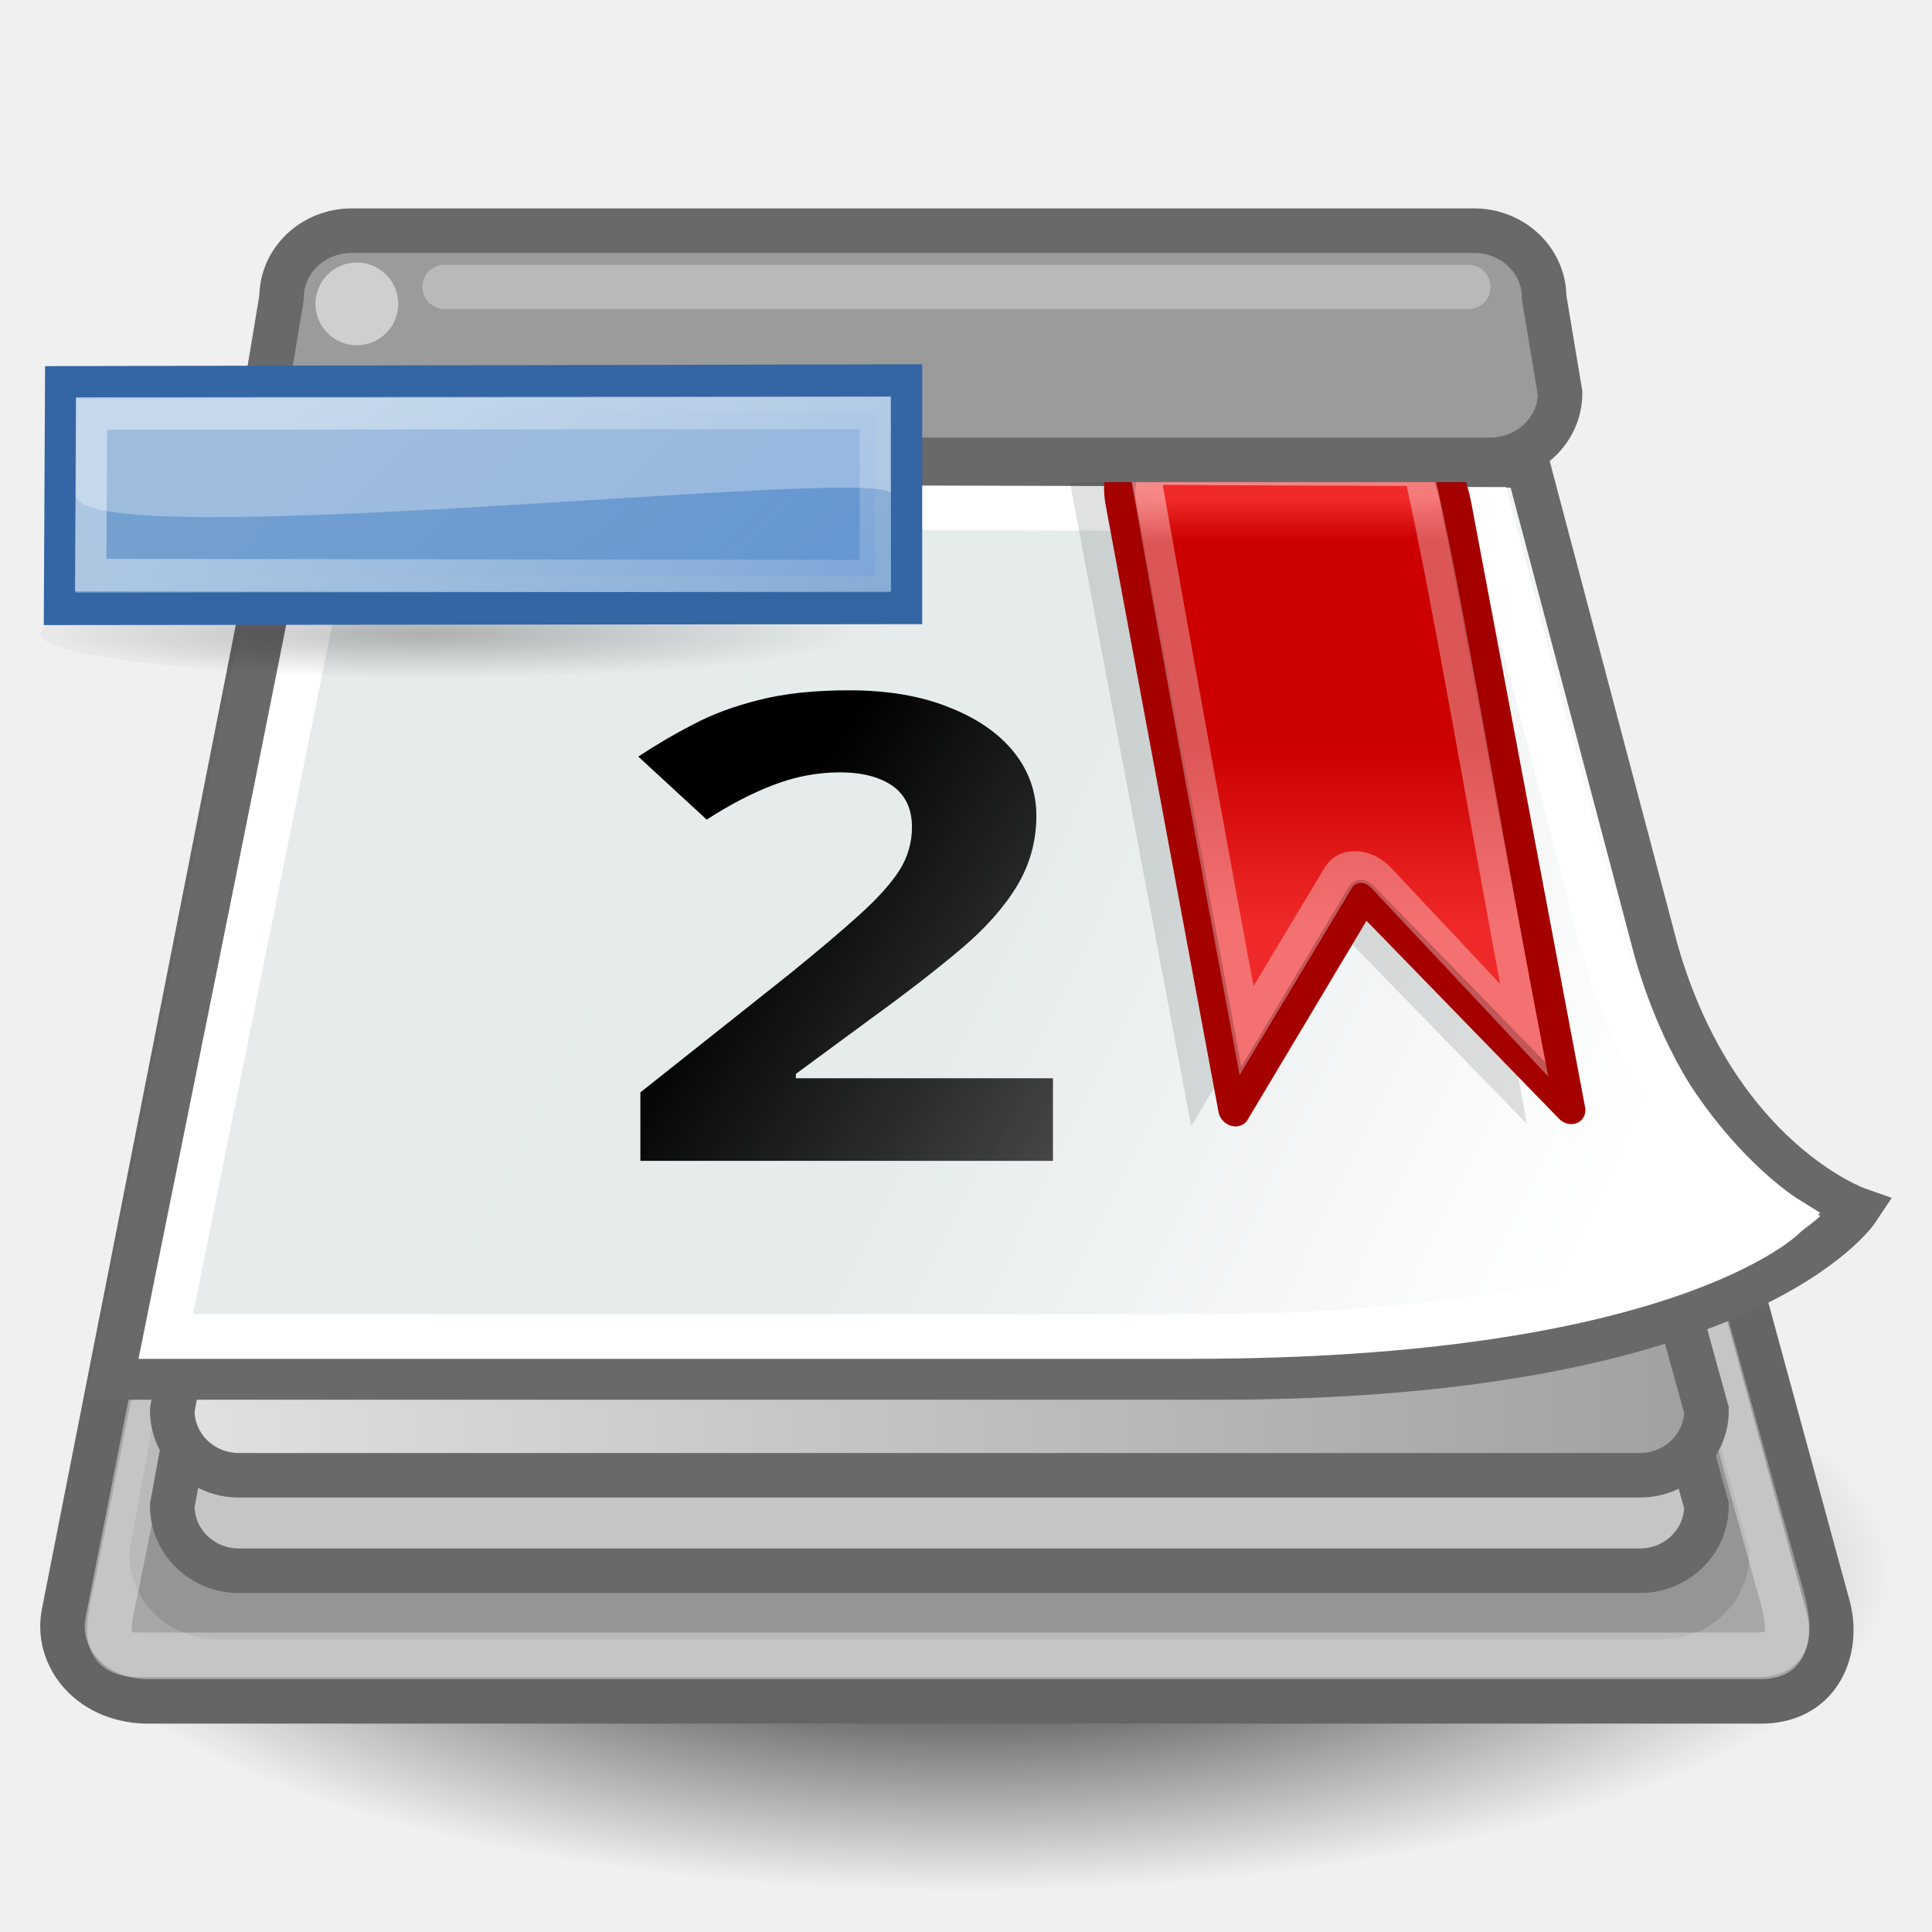
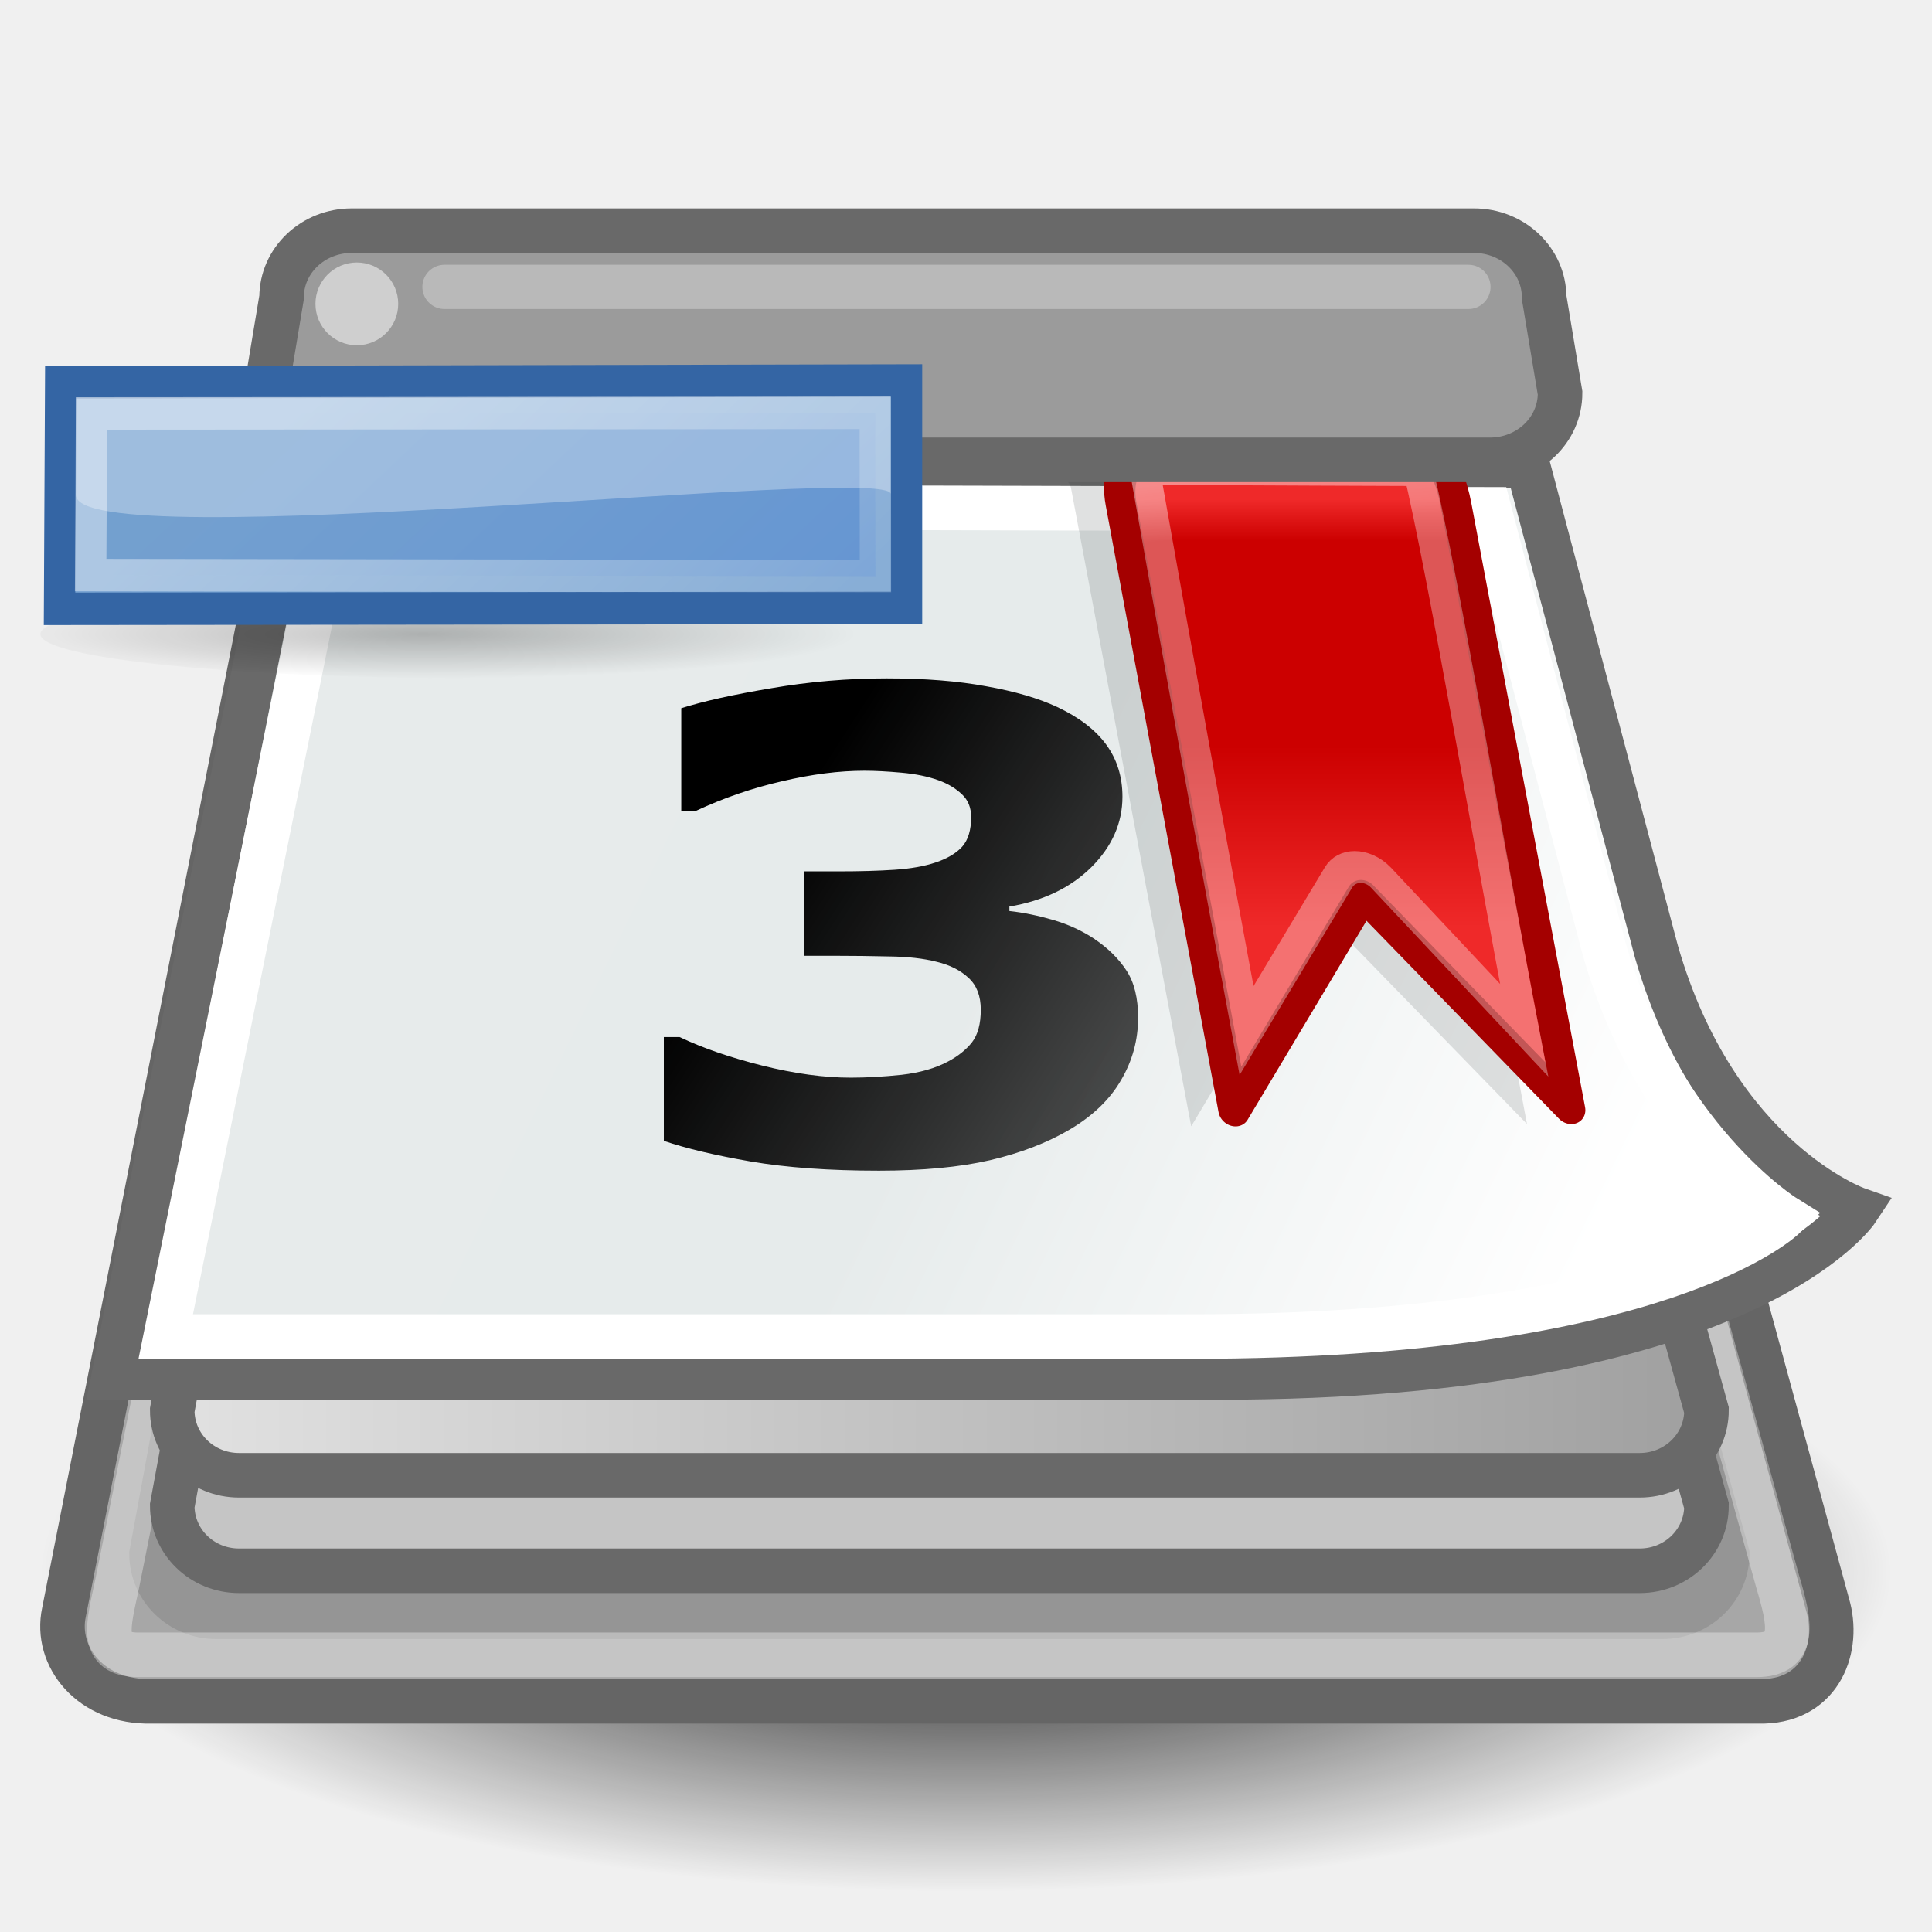
<svg xmlns="http://www.w3.org/2000/svg" xmlns:xlink="http://www.w3.org/1999/xlink" width="48" height="48" viewBox="0 0 12.7 12.7" version="1.1" id="svg4296">
  <defs id="defs4293">
    <linearGradient id="linearGradient2563">
      <stop id="stop2565" offset="0" style="stop-color:#e2e2e2;stop-opacity:1;" />
      <stop id="stop2567" offset="1" style="stop-color:#9f9f9f;stop-opacity:1;" />
    </linearGradient>
    <linearGradient id="linearGradient2551">
      <stop id="stop2553" offset="0" style="stop-color:#000000;stop-opacity:1;" />
      <stop id="stop2555" offset="1" style="stop-color:#000000;stop-opacity:0;" />
    </linearGradient>
    <linearGradient id="linearGradient2526">
      <stop id="stop2528" offset="0" style="stop-color:#e7ebeb;stop-opacity:1;" />
      <stop style="stop-color:#e6ebeb;stop-opacity:1;" offset="0.5" id="stop2534" />
      <stop id="stop2530" offset="1" style="stop-color:#ffffff;stop-opacity:1;" />
    </linearGradient>
    <linearGradient gradientTransform="translate(0,0.785718)" gradientUnits="userSpaceOnUse" y2="28.429" x2="42.214" y1="14.429" x1="13.357" id="linearGradient2532" xlink:href="#linearGradient2526" />
    <radialGradient gradientUnits="userSpaceOnUse" gradientTransform="matrix(1.248062,0,0,0.4306605,-8.388621,28.07163)" r="18.429" fy="29" fx="26" cy="29" cx="26" id="radialGradient2557" xlink:href="#linearGradient2551" />
    <linearGradient gradientTransform="matrix(1.13635,0,0,1.13635,-4.458795,-2.383847)" gradientUnits="userSpaceOnUse" y2="30.786" x2="42.214" y1="30.786" x1="6.786" id="linearGradient2569" xlink:href="#linearGradient2563" />
    <linearGradient gradientUnits="userSpaceOnUse" y2="5.664" x2="13.321" y1="1.563" x1="12.911" id="linearGradient2839" xlink:href="#linearGradient2833" />
    <linearGradient gradientTransform="matrix(0.7229796,0,0.0677948,0.8114825,58.23511,24.13488)" gradientUnits="userSpaceOnUse" y2="4.362" x2="17.948" y1="17.797" x1="17.948" id="linearGradient5351" xlink:href="#linearGradient5345" />
    <radialGradient gradientUnits="userSpaceOnUse" r="8.342" fy="9.341" fx="38.659" cy="9.341" cx="38.659" id="radialGradient3271" xlink:href="#linearGradient2378" />
    <linearGradient id="linearGradient259">
      <stop style="stop-color:#fafafa;stop-opacity:1;" offset="0" id="stop260" />
      <stop style="stop-color:#bbbbbb;stop-opacity:1;" offset="1" id="stop261" />
    </linearGradient>
    <linearGradient id="linearGradient269">
      <stop style="stop-color:#a3a3a3;stop-opacity:1;" offset="0" id="stop270" />
      <stop style="stop-color:#8a8a8a;stop-opacity:1;" offset="1" id="stop271" />
    </linearGradient>
    <linearGradient id="linearGradient15662">
      <stop style="stop-color:#ffffff;stop-opacity:1;" offset="0" id="stop15664" />
      <stop style="stop-color:#f8f8f8;stop-opacity:1;" offset="1" id="stop15666" />
    </linearGradient>
    <linearGradient id="linearGradient2378">
      <stop id="stop2380" offset="0" style="stop-color:#ffffff;stop-opacity:1;" />
      <stop style="stop-color:#fefede;stop-opacity:0.918;" offset="0.25" id="stop4146" />
      <stop style="stop-color:#f5f328;stop-opacity:1;" offset="0.5" id="stop2386" />
      <stop id="stop2382" offset="1" style="stop-color:#f5f32d;stop-opacity:0.122;" />
    </linearGradient>
    <linearGradient id="linearGradient5345">
      <stop id="stop5347" offset="0" style="stop-color:#ef2929;stop-opacity:1;" />
      <stop style="stop-color:#cc0000;stop-opacity:1;" offset="0.425" id="stop1936" />
      <stop style="stop-color:#cc0000;stop-opacity:1;" offset="0.904" id="stop7129" />
      <stop id="stop5349" offset="1" style="stop-color:#ef2929;stop-opacity:1;" />
    </linearGradient>
    <linearGradient id="linearGradient3702">
      <stop id="stop3704" offset="0" style="stop-color:black;stop-opacity:0;" />
      <stop style="stop-color:black;stop-opacity:1;" offset="0.5" id="stop3710" />
      <stop id="stop3706" offset="1" style="stop-color:black;stop-opacity:0;" />
    </linearGradient>
    <linearGradient id="linearGradient2833">
      <stop id="stop2835" offset="0" style="stop-color:white;stop-opacity:1;" />
      <stop id="stop2837" offset="1" style="stop-color:white;stop-opacity:0.563" />
    </linearGradient>
    <linearGradient xlink:href="#linearGradient2551" id="linearGradient2463" x1="18.432" y1="23.975" x2="48.287" y2="39.115" gradientUnits="userSpaceOnUse" gradientTransform="translate(-1.773393)" />
    <linearGradient id="linearGradient4750">
      <stop style="stop-color:#ffffff;stop-opacity:1;" offset="0" id="stop4752" />
      <stop style="stop-color:#fefefe;stop-opacity:1;" offset="0.379" id="stop4758" />
      <stop style="stop-color:#1d1d1d;stop-opacity:1;" offset="1" id="stop4754" />
    </linearGradient>
    <linearGradient id="linearGradient4126">
      <stop style="stop-color:#ffffff;stop-opacity:1;" offset="0" id="stop4128" />
      <stop style="stop-color:#ffffff;stop-opacity:0.165;" offset="1" id="stop4130" />
    </linearGradient>
    <linearGradient id="linearGradient3962">
      <stop style="stop-color:#d3e9ff;stop-opacity:1;" offset="0" id="stop3964" />
      <stop style="stop-color:#d3e9ff;stop-opacity:1;" offset="0.155" id="stop4134" />
      <stop style="stop-color:#4074ae;stop-opacity:1;" offset="0.75" id="stop4346" />
      <stop style="stop-color:#36486c;stop-opacity:1;" offset="1" id="stop3966" />
    </linearGradient>
    <linearGradient id="linearGradient1322">
      <stop id="stop1324" offset="0" style="stop-color:#729fcf" />
      <stop id="stop1326" offset="1" style="stop-color:#5187d6;stop-opacity:1;" />
    </linearGradient>
    <linearGradient id="linearGradient7916">
      <stop style="stop-color:#ffffff;stop-opacity:1;" offset="0" id="stop7918" />
      <stop style="stop-color:#ffffff;stop-opacity:0.34;" offset="1" id="stop7920" />
    </linearGradient>
    <linearGradient id="linearGradient5783">
      <stop style="stop-color:#d3d7cf;stop-opacity:1;" offset="0" id="stop5785" />
      <stop id="stop5791" offset="0.5" style="stop-color:#f5f5f5;stop-opacity:1;" />
      <stop style="stop-color:#bebebe;stop-opacity:1;" offset="1" id="stop5787" />
    </linearGradient>
    <radialGradient xlink:href="#linearGradient2551" id="radialGradient5493-2" gradientUnits="userSpaceOnUse" gradientTransform="matrix(0.8786576,0,0,0.1210817,-20.37634,19.66075)" cx="21.762" cy="23.071" fx="21.762" fy="23.071" r="15.571" />
    <radialGradient xlink:href="#linearGradient2551" id="radialGradient5493-3" gradientUnits="userSpaceOnUse" gradientTransform="matrix(0.1826613,0,0,0.01876862,-1.215535,3.722147)" cx="21.762" cy="23.071" fx="21.762" fy="23.071" r="15.571" />
    <linearGradient xlink:href="#linearGradient1322" id="linearGradient29979" gradientUnits="userSpaceOnUse" gradientTransform="matrix(0.6093751,0,0,0.6093751,-32.61695,-8.950306)" x1="34.893" y1="36.423" x2="45.919" y2="48.548" />
    <linearGradient xlink:href="#linearGradient7916" id="linearGradient29981" gradientUnits="userSpaceOnUse" gradientTransform="matrix(0.6093751,0,0,0.6093751,-21.63732,-0.680361)" x1="16.875" y1="22.852" x2="27.901" y2="34.977" />
    <linearGradient xlink:href="#linearGradient1322" id="linearGradient29983" gradientUnits="userSpaceOnUse" gradientTransform="matrix(0.6093751,0,0,0.6093751,-32.61695,-8.950306)" x1="34.893" y1="36.423" x2="45.919" y2="48.548" />
    <linearGradient xlink:href="#linearGradient7916" id="linearGradient29985" gradientUnits="userSpaceOnUse" gradientTransform="matrix(0.6093751,0,0,0.6093751,-21.63732,-0.680361)" x1="16.875" y1="22.852" x2="27.901" y2="34.977" />
  </defs>
  <g id="layer1">
    <g id="g4328" transform="matrix(0.2645833,0,0,0.2645833,-0.01613715,-0.396203)">
      <ellipse id="path2549" style="color:#000000;display:inline;overflow:visible;visibility:visible;opacity:1;fill:url(#radialGradient2557);fill-opacity:1;fill-rule:evenodd;stroke:none;stroke-width:0.817;stroke-linecap:butt;stroke-linejoin:miter;stroke-miterlimit:4;stroke-dasharray:none;stroke-dashoffset:0;stroke-opacity:1;marker:none;marker-start:none;marker-mid:none;marker-end:none" cx="24.061" cy="40.561" rx="23" ry="7.936" />
      <g id="g4348" transform="matrix(0.9743479,0,0,0.9743479,0.617215,2.19579)">
        <path id="path1316" d="m 1.061,40.392 c -0.244,1.136 0.69,2.313 2.232,2.273 h 41.112 c 1.461,-0.041 1.948,-1.38 1.623,-2.476 L 37.099,7.437 H 7.554 Z" style="fill:#a7a7a7;fill-opacity:1;fill-rule:evenodd;stroke:#656565;stroke-width:1.136px;stroke-linecap:butt;stroke-linejoin:miter;stroke-opacity:1" />
        <path id="path2575" d="M 5.953,31.73 H 40.308 c 0.974,0 1.758,0.764 1.758,1.713 l 1.508,5.456 c 0,0.949 -0.784,1.713 -1.758,1.713 H 4.948 c -0.974,0 -1.758,-0.764 -1.758,-1.713 l 1.005,-5.456 c 0,-0.949 0.784,-1.713 1.758,-1.713 z" style="color:#000000;font-family:'Bitstream Vera Sans';display:inline;overflow:visible;visibility:visible;opacity:0.109;fill:#000000;fill-opacity:1;fill-rule:evenodd;stroke:#000000;stroke-width:0.931;stroke-linecap:butt;stroke-linejoin:miter;stroke-miterlimit:4;stroke-dasharray:none;stroke-dashoffset:0;stroke-opacity:1;marker:none;marker-start:none;marker-mid:none;marker-end:none" />
        <path style="fill:none;fill-opacity:1;fill-rule:evenodd;stroke:#ffffff;stroke-width:1.136px;stroke-linecap:butt;stroke-linejoin:miter;stroke-opacity:0.345" d="M 2.414,39.684 C 2.187,40.744 1.961,41.479 2.953,41.479 H 44.22 c 1.041,0 0.843,-0.841 0.54,-1.863 L 36.189,8.623 H 8.632 Z" id="path2520" />
        <path style="color:#000000;font-family:'Bitstream Vera Sans';display:inline;overflow:visible;visibility:visible;opacity:1;fill:#c5c5c5;fill-opacity:1;fill-rule:evenodd;stroke:#696969;stroke-width:1.136;stroke-linecap:butt;stroke-linejoin:miter;stroke-miterlimit:4;stroke-dasharray:none;stroke-dashoffset:0;stroke-opacity:1;marker:none;marker-start:none;marker-mid:none;marker-end:none" d="M 6.498,30.733 H 39.779 c 0.944,0 1.703,0.74 1.703,1.659 l 1.461,5.285 c 0,0.919 -0.76,1.659 -1.703,1.659 H 5.524 c -0.944,0 -1.703,-0.74 -1.703,-1.659 l 0.974,-5.285 c 0,-0.919 0.76,-1.659 1.703,-1.659 z" id="path2518" />
        <path id="rect2225" d="M 6.498,28.298 H 39.779 c 0.944,0 1.703,0.74 1.703,1.659 l 1.461,5.285 c 0,0.919 -0.76,1.659 -1.703,1.659 H 5.524 c -0.944,0 -1.703,-0.74 -1.703,-1.659 l 0.974,-5.285 c 0,-0.919 0.76,-1.659 1.703,-1.659 z" style="color:#000000;display:inline;overflow:visible;visibility:visible;fill:url(#linearGradient2569);fill-opacity:1;fill-rule:evenodd;stroke:#696969;stroke-width:1.136;stroke-linecap:butt;stroke-linejoin:miter;stroke-miterlimit:4;stroke-dashoffset:0;stroke-opacity:1;marker:none;marker-start:none;marker-mid:none;marker-end:none" />
        <g transform="matrix(1.071065,0,0,1.071065,-4.711768,-1.167791)" id="g2578">
          <path style="fill:url(#linearGradient2532);fill-opacity:1;fill-rule:evenodd;stroke:#696969;stroke-width:1.061px;stroke-linecap:butt;stroke-linejoin:miter;stroke-opacity:1" d="M 10.892,11.5 6.571,33.214 c 0,0 26.286,1e-6 26.286,1e-6 12.585,0 15.228,-4 15.228,-4 0,0 -3.357,-1.179 -4.786,-6.143 0,0 -3.061,-11.571 -3.061,-11.571 z" id="path2524" />
          <path id="path2571" d="M 11.804,12.475 7.812,32.24 c 0,0 17.144,10e-7 24.426,10e-7 11.227,0 14.11,-2.851 14.11,-2.851 0,0 -2.993,-1.863 -4.293,-6.381 0,0 -2.739,-10.461 -2.739,-10.461 z" style="fill:none;fill-opacity:1;fill-rule:evenodd;stroke:#ffffff;stroke-width:1.061px;stroke-linecap:butt;stroke-linejoin:miter;stroke-opacity:1" />
        </g>
-         <text xml:space="preserve" style="font-style:normal;font-variant:normal;font-weight:bold;font-stretch:normal;line-height:0%;font-family:ae_Ouhod;text-align:start;writing-mode:lr-tb;text-anchor:start;fill:url(#linearGradient2463);fill-opacity:1;stroke:none;stroke-width:1px;stroke-linecap:butt;stroke-linejoin:miter;stroke-opacity:1" x="13.224" y="32.575" id="text2185" transform="scale(1.127781,0.8866967)">
-           <tspan id="tspan2187" x="13.224" y="32.575" style="font-style:normal;font-variant:normal;font-weight:bold;font-stretch:normal;font-size:18.693px;line-height:125%;font-family:ae_Ouhod;text-align:start;writing-mode:lr-tb;text-anchor:start;fill:url(#linearGradient2463);fill-opacity:1">2</tspan>
-         </text>
+         <g aria-label="3" transform="scale(1.127781,0.8866967)" id="text2185" style="font-weight:bold;line-height:0%;font-family:ae_Ouhod;fill:url(#linearGradient2463);stroke-width:1px">
+           <path d="m 24.249,26.204 q 0.447,0.383 0.712,0.894 0.265,0.511 0.265,1.36 0,0.958 -0.383,1.789 -0.374,0.831 -1.159,1.424 -0.767,0.575 -1.807,0.885 -1.031,0.301 -2.51,0.301 -1.689,0 -2.902,-0.265 -1.205,-0.265 -1.962,-0.593 v -2.985 h 0.356 q 0.785,0.475 1.871,0.821 1.095,0.347 1.999,0.347 0.529,0 1.15,-0.082 0.621,-0.091 1.05,-0.383 0.338,-0.228 0.539,-0.548 0.201,-0.329 0.201,-0.94 0,-0.593 -0.274,-0.913 -0.274,-0.329 -0.721,-0.465 -0.447,-0.146 -1.077,-0.155 -0.63,-0.018 -1.168,-0.018 h -0.748 v -2.428 h 0.776 q 0.712,0 1.26,-0.046 0.548,-0.046 0.931,-0.21 0.402,-0.173 0.602,-0.456 0.201,-0.292 0.201,-0.849 0,-0.411 -0.21,-0.657 -0.21,-0.256 -0.529,-0.402 -0.356,-0.164 -0.84,-0.219 -0.484,-0.055 -0.831,-0.055 -0.858,0 -1.862,0.301 -1.004,0.292 -1.944,0.849 h -0.338 v -2.948 q 0.748,-0.301 2.035,-0.575 1.287,-0.283 2.61,-0.283 1.287,0 2.254,0.228 0.967,0.219 1.597,0.593 0.748,0.447 1.114,1.086 0.365,0.639 0.365,1.497 0,1.132 -0.703,2.026 -0.703,0.885 -1.853,1.132 v 0.128 q 0.465,0.064 0.986,0.256 0.52,0.192 0.949,0.557 z" style="font-size:18.693px;line-height:125%" id="path7206" />
+         </g>
        <g id="g2425" transform="matrix(1,0,0.10473,1,5.583314,33.0745)">
          <g style="display:inline" id="layer5" transform="translate(-43.09005,-48.71814)">
            <path id="path7273" d="m 64.519,26.594 h 10.47 l 1.42,16.994 -4.713,-5.431 -3.855,5.49 -1.36,-16.277 c -0.036,-0.436 -1.25,-0.776 -1.962,-0.776 z" style="display:inline;opacity:0.15;fill:#2e3436;fill-opacity:1;fill-rule:evenodd;stroke:none;stroke-width:1px;stroke-linecap:butt;stroke-linejoin:round;stroke-opacity:1" />
            <path id="path4386" d="m 68.658,26.331 5.849,-0.132 c 1.22,0 1.648,0.412 1.747,1.599 l 1.286,15.395 -4.713,-5.431 -3.855,5.49 -1.256,-15.465 c -0.107,-1.286 0.941,-1.456 0.941,-1.456 z" style="fill:url(#linearGradient5351);fill-opacity:1;fill-rule:evenodd;stroke:#a40000;stroke-width:0.794px;stroke-linecap:butt;stroke-linejoin:round;stroke-opacity:1" />
            <path id="path1934" style="display:inline;opacity:0.6;fill:none;fill-rule:evenodd;stroke:url(#linearGradient2839);stroke-width:1px" transform="matrix(0.7766059,0,0.0677948,0.8114825,57.70086,24.17074)" d="M 13.497,3.341 C 13.425,9.461 13.38,15.817 13.371,20.992 l 3.967,-4.812 c 0.36,-0.438 1.03,-0.437 1.389,0.002 l 3.761,4.798 c -0.027,-5.482 0.162,-14.132 -0.015,-17.599 0,0 -6.022,-0.019 -8.976,-0.04 z" />
          </g>
        </g>
        <path id="rect2522" d="M 8.4,5.165 H 37.012 c 0.992,0 1.791,0.76 1.791,1.704 l 0.406,2.436 c 0,0.944 -0.799,1.704 -1.791,1.704 H 7.994 c -0.992,0 -1.791,-0.76 -1.791,-1.704 L 6.609,6.869 c 0,-0.944 0.799,-1.704 1.791,-1.704 z" style="color:#000000;display:inline;overflow:visible;visibility:visible;fill:#9b9b9b;fill-opacity:1;fill-rule:evenodd;stroke:#696969;stroke-width:1.136;stroke-linecap:butt;stroke-linejoin:miter;stroke-miterlimit:4;stroke-dashoffset:0;stroke-opacity:1;marker:none;marker-start:none;marker-mid:none;marker-end:none" />
        <circle transform="matrix(0.7775031,0,0,0.7775031,-0.4132141,-0.6878686)" id="path2559" style="color:#000000;display:inline;overflow:visible;visibility:visible;opacity:0.526;fill:#fefefe;fill-opacity:1;fill-rule:evenodd;stroke:none;stroke-width:1;stroke-linecap:butt;stroke-linejoin:miter;stroke-miterlimit:4;stroke-dasharray:none;stroke-dashoffset:0;stroke-opacity:1;marker:none;marker-start:none;marker-mid:none;marker-end:none" cx="11.5" cy="9.929" r="1.357" />
        <path id="path2561" d="M 10.763,6.599 H 36.872" style="opacity:0.303;fill:none;fill-opacity:0.75;fill-rule:evenodd;stroke:#ffffff;stroke-width:1.128px;stroke-linecap:round;stroke-linejoin:miter;stroke-opacity:1" />
      </g>
    </g>
    <g id="layer1-2" transform="translate(0.02328108,0.01322916)">
      <ellipse id="path3556-0" style="color:#000000;display:inline;overflow:visible;visibility:visible;opacity:0.25;fill:url(#radialGradient5493-3);fill-opacity:1;fill-rule:nonzero;stroke:none;stroke-width:0.073;marker:none" cx="3.152" cy="4.155" rx="2.91" ry="0.292" />
      <g id="layer1-3-5" transform="matrix(0.1228568,0,0,0.1228568,0.3781991,0.2697507)">
        <g style="display:inline" id="g5811" transform="matrix(2.752791,0,0,2.752791,41.90597,-15.91357)">
          <g id="layer1-9" transform="matrix(0.3711648,0,0,0.3711648,4.11109,11.53359)">
            <g style="display:none" id="g5811-8" transform="matrix(1.278233,0,0,1.278233,19.88924,-26.16212)">
              <ellipse id="path3556-9" style="color:#000000;display:inline;overflow:visible;visibility:visible;opacity:0.25;fill:url(#radialGradient5493-2);fill-opacity:1;fill-rule:nonzero;stroke:none;stroke-width:0.409;marker:none" cx="0.632" cy="22.454" rx="14" ry="1.885" />
              <path id="text1314-8" d="M -4.871,22.197 V 16.696 l 6.081,-0.024 v -4.263 h -6.075 l -0.005,-6.069 -4.276,0.007 0.003,6.052 -6.087,0.045 -0.022,4.246 6.115,-0.018 0.004,5.509 4.263,0.016 z" style="font-style:normal;font-variant:normal;font-weight:bold;font-stretch:normal;font-size:59.901px;line-height:125%;font-family:'Bitstream Vera Sans';text-align:start;writing-mode:lr-tb;text-anchor:start;fill:#75a1d0;fill-opacity:1;stroke:#3465a4;stroke-width:0.609px;stroke-linecap:butt;stroke-linejoin:miter;stroke-opacity:1" />
              <path id="path7076-4" d="m -5.49,21.582 v -5.505 h 6.095 l -0.004,-3.062 H -5.484 V 6.925 l -3.044,0.011 0.005,6.08 -6.11,0.011 -0.016,3.03 6.133,0.005 -0.008,5.501 3.034,0.019 z" style="font-style:normal;font-variant:normal;font-weight:bold;font-stretch:normal;font-size:59.901px;line-height:125%;font-family:'Bitstream Vera Sans';text-align:start;writing-mode:lr-tb;text-anchor:start;display:inline;opacity:0.409;fill:url(#linearGradient29979);fill-opacity:1;stroke:url(#linearGradient29981);stroke-width:0.609px;stroke-linecap:butt;stroke-linejoin:miter;stroke-opacity:1" />
              <path id="path7914-9" d="m -14.934,14.554 c 0,1.181 15.834,-0.59 15.834,-0.019 V 12.707 L -5.184,12.726 V 6.653 H -8.84 V 12.726 h -6.094 z" style="opacity:0.312;fill:#ffffff;fill-opacity:1;fill-rule:evenodd;stroke:none" />
            </g>
            <g style="display:inline" id="g5811-8-6" transform="matrix(2.694221,0,0,2.793263,-11.07618,-32.48725)">
              <path id="text1314-8-1" d="m 1.21,16.672 v -4.263 l -16.441,0.034 -0.022,4.246 z" style="font-style:normal;font-variant:normal;font-weight:bold;font-stretch:normal;font-size:59.901px;line-height:125%;font-family:'Bitstream Vera Sans';text-align:start;writing-mode:lr-tb;text-anchor:start;fill:#75a1d0;fill-opacity:1;stroke:#3465a4;stroke-width:0.609px;stroke-linecap:butt;stroke-linejoin:miter;stroke-opacity:1" />
              <path id="path7076-4-6" d="m 0.606,16.077 -0.004,-3.062 -15.234,0.011 -0.016,3.03 z" style="font-style:normal;font-variant:normal;font-weight:bold;font-stretch:normal;font-size:59.901px;line-height:125%;font-family:'Bitstream Vera Sans';text-align:start;writing-mode:lr-tb;text-anchor:start;display:inline;opacity:0.409;fill:url(#linearGradient29983);fill-opacity:1;stroke:url(#linearGradient29985);stroke-width:0.609px;stroke-linecap:butt;stroke-linejoin:miter;stroke-opacity:1" />
              <path id="path7914-9-6" d="m -14.934,14.554 c 0,1.181 15.834,-0.59 15.834,-0.019 V 12.707 L -14.934,12.726 Z" style="opacity:0.312;fill:#ffffff;fill-opacity:1;fill-rule:evenodd;stroke:none" />
            </g>
          </g>
        </g>
      </g>
    </g>
  </g>
</svg>
